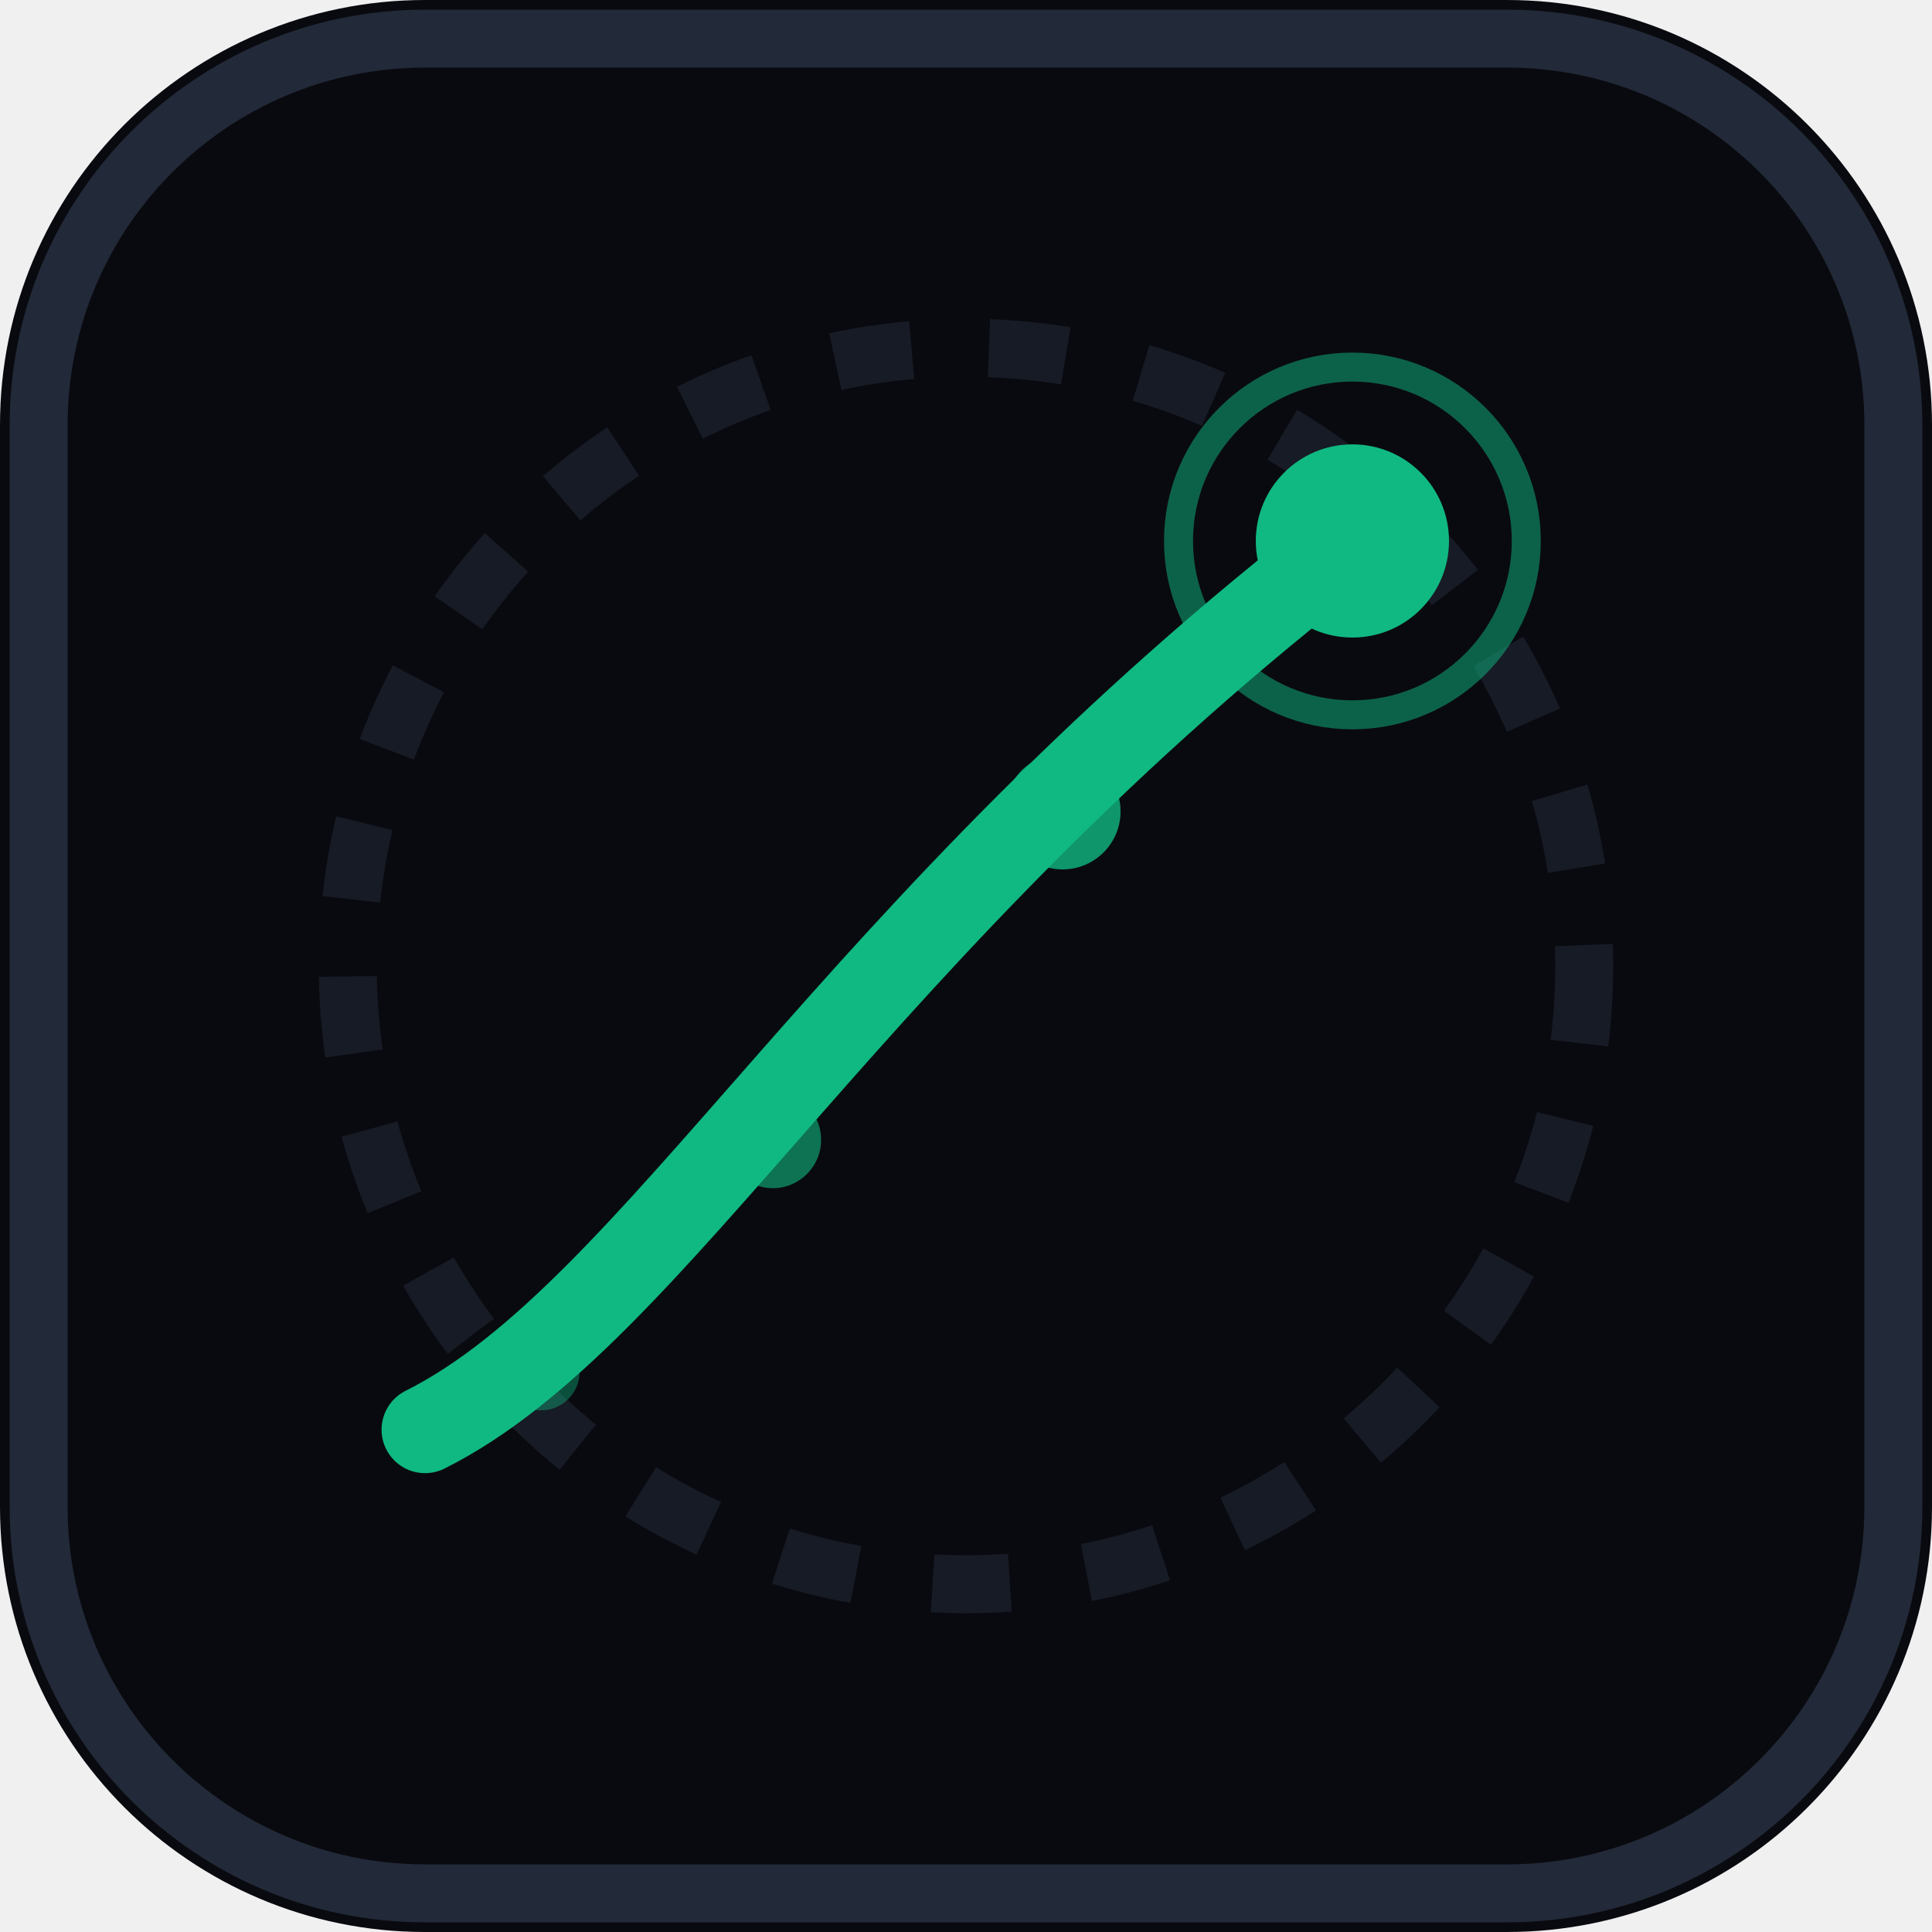
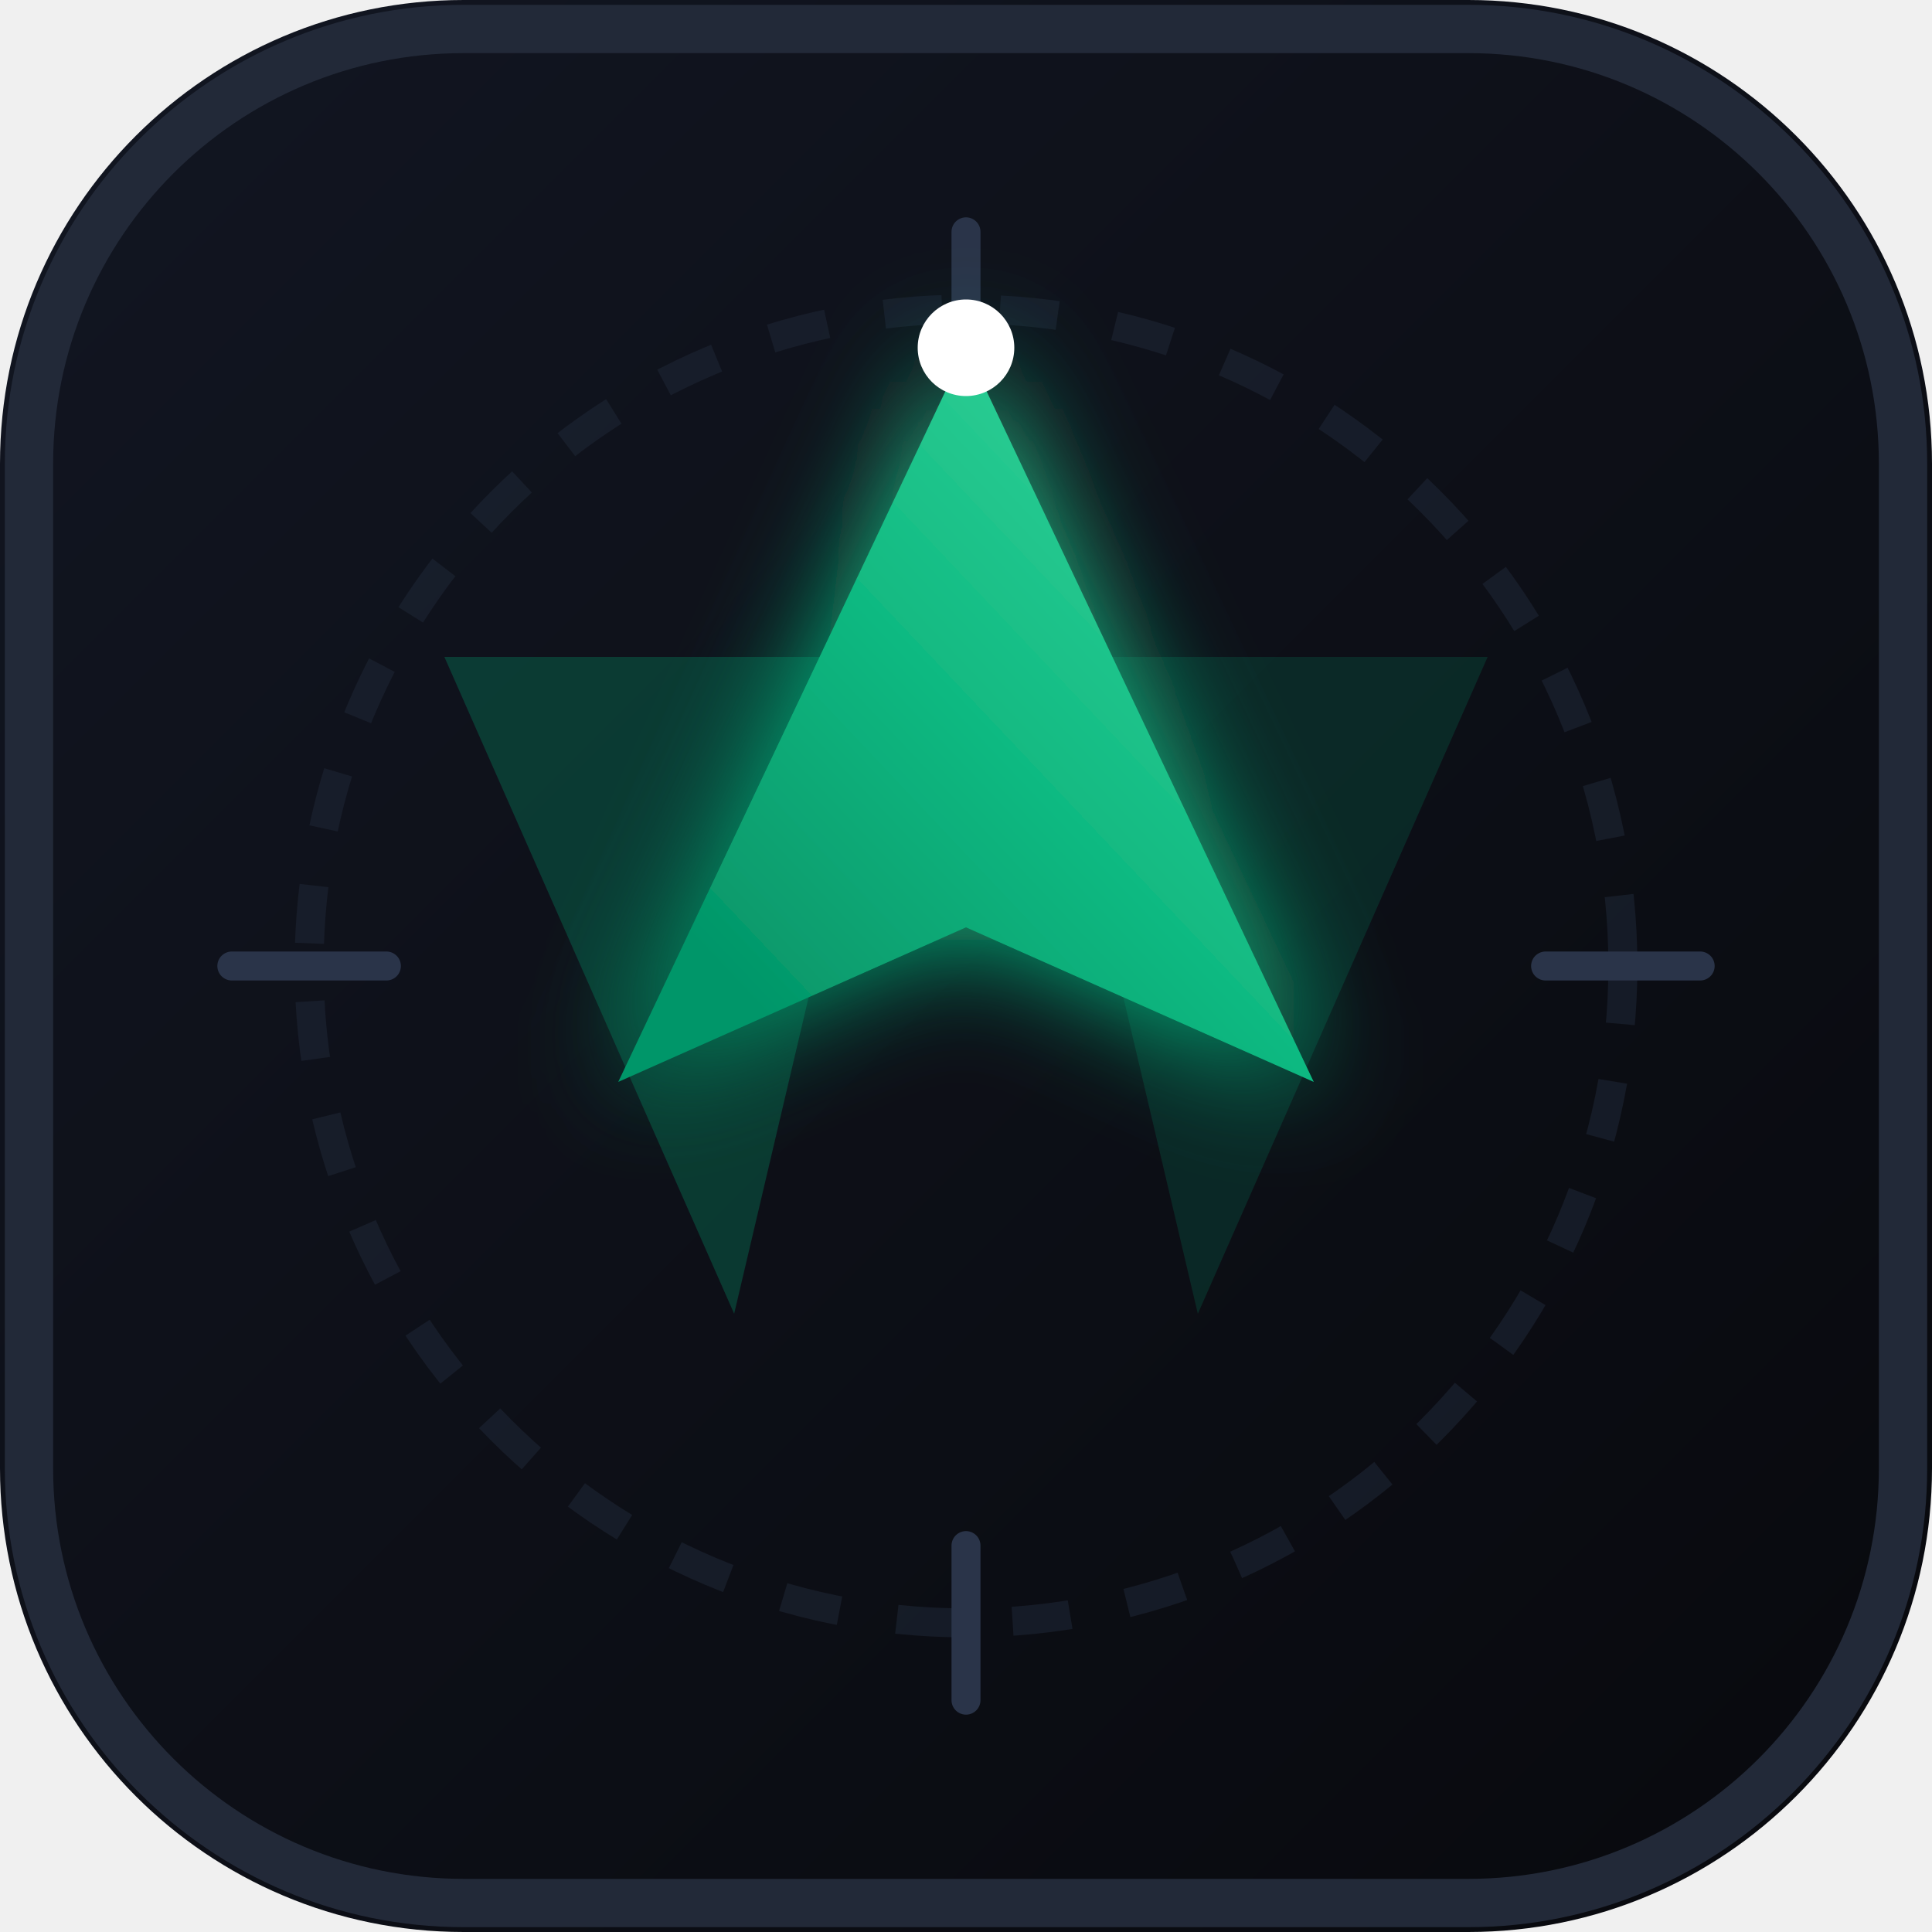
<svg xmlns="http://www.w3.org/2000/svg" viewBox="0 0 100 100" fill="none">
-   <rect width="100" height="100" rx="22" fill="#090a0f" />
-   <rect x="2" y="2" width="96" height="96" rx="20" stroke="#222938" stroke-width="3" />
-   <circle cx="50" cy="50" r="32" stroke="#171b26" stroke-width="3" stroke-dasharray="4 4" />
-   <path d="M 22 74 C 34 68, 44 48, 70 28" stroke="#10b981" stroke-width="4.5" stroke-linecap="round" />
-   <circle cx="28" cy="71" r="2" fill="#10b981" opacity="0.4" />
-   <circle cx="40" cy="59" r="2.5" fill="#10b981" opacity="0.6" />
-   <circle cx="55" cy="42" r="3" fill="#10b981" opacity="0.8" />
-   <circle cx="70" cy="28" r="5" fill="#10b981" />
-   <circle cx="70" cy="28" r="9" stroke="#10b981" stroke-width="1.5" opacity="0.5" />
+   <defs>
+     <linearGradient id="bgGrad" x1="0%" y1="0%" x2="100%" y2="100%">
+       <stop offset="0%" stop-color="#121622" />
+       <stop offset="100%" stop-color="#08090d" />
+     </linearGradient>
+     <linearGradient id="vectorGrad" x1="15%" y1="85%" x2="85%" y2="15%">
+       <stop offset="0%" stop-color="#059669" />
+       <stop offset="50%" stop-color="#10b981" />
+       <stop offset="100%" stop-color="#34d399" />
+     </linearGradient>
+     <filter id="glow" x="-20%" y="-20%" width="140%" height="140%">
+       <feGaussianBlur stdDeviation="3" result="blur" />
+       <feComposite in="SourceGraphic" in2="blur" operator="over" />
+     </filter>
+   </defs>
+   <rect width="100" height="100" rx="24" fill="url(#bgGrad)" />
+   <rect x="1.5" y="1.5" width="97" height="97" rx="22.5" stroke="#222938" stroke-width="2.5" />
+   <circle cx="50" cy="50" r="34" stroke="#1d2433" stroke-width="1.5" stroke-dasharray="3 3" opacity="0.6" />
+   <line x1="50" y1="12" x2="50" y2="20" stroke="#2a3449" stroke-width="1.5" stroke-linecap="round" />
+   <line x1="50" y1="80" x2="50" y2="88" stroke="#2a3449" stroke-width="1.5" stroke-linecap="round" />
+   <line x1="12" y1="50" x2="20" y2="50" stroke="#2a3449" stroke-width="1.5" stroke-linecap="round" />
+   <line x1="80" y1="50" x2="88" y2="50" stroke="#2a3449" stroke-width="1.5" stroke-linecap="round" />
+   <path d="M 23 34 L 46 34 L 38 68 Z" fill="#047857" opacity="0.4" />
+   <path d="M 54 34 L 77 34 L 62 68 Z" fill="#047857" opacity="0.25" />
+   <path d="M 50 18 L 68 56 L 50 48 L 32 56 Z" fill="url(#vectorGrad)" filter="url(#glow)" />
+   <path d="M 50 48 L 50 82" stroke="url(#vectorGrad)" stroke-width="3" stroke-linecap="round" stroke-dasharray="2 3" />
+   <circle cx="50" cy="18" r="2.5" fill="#ffffff" />
</svg>
